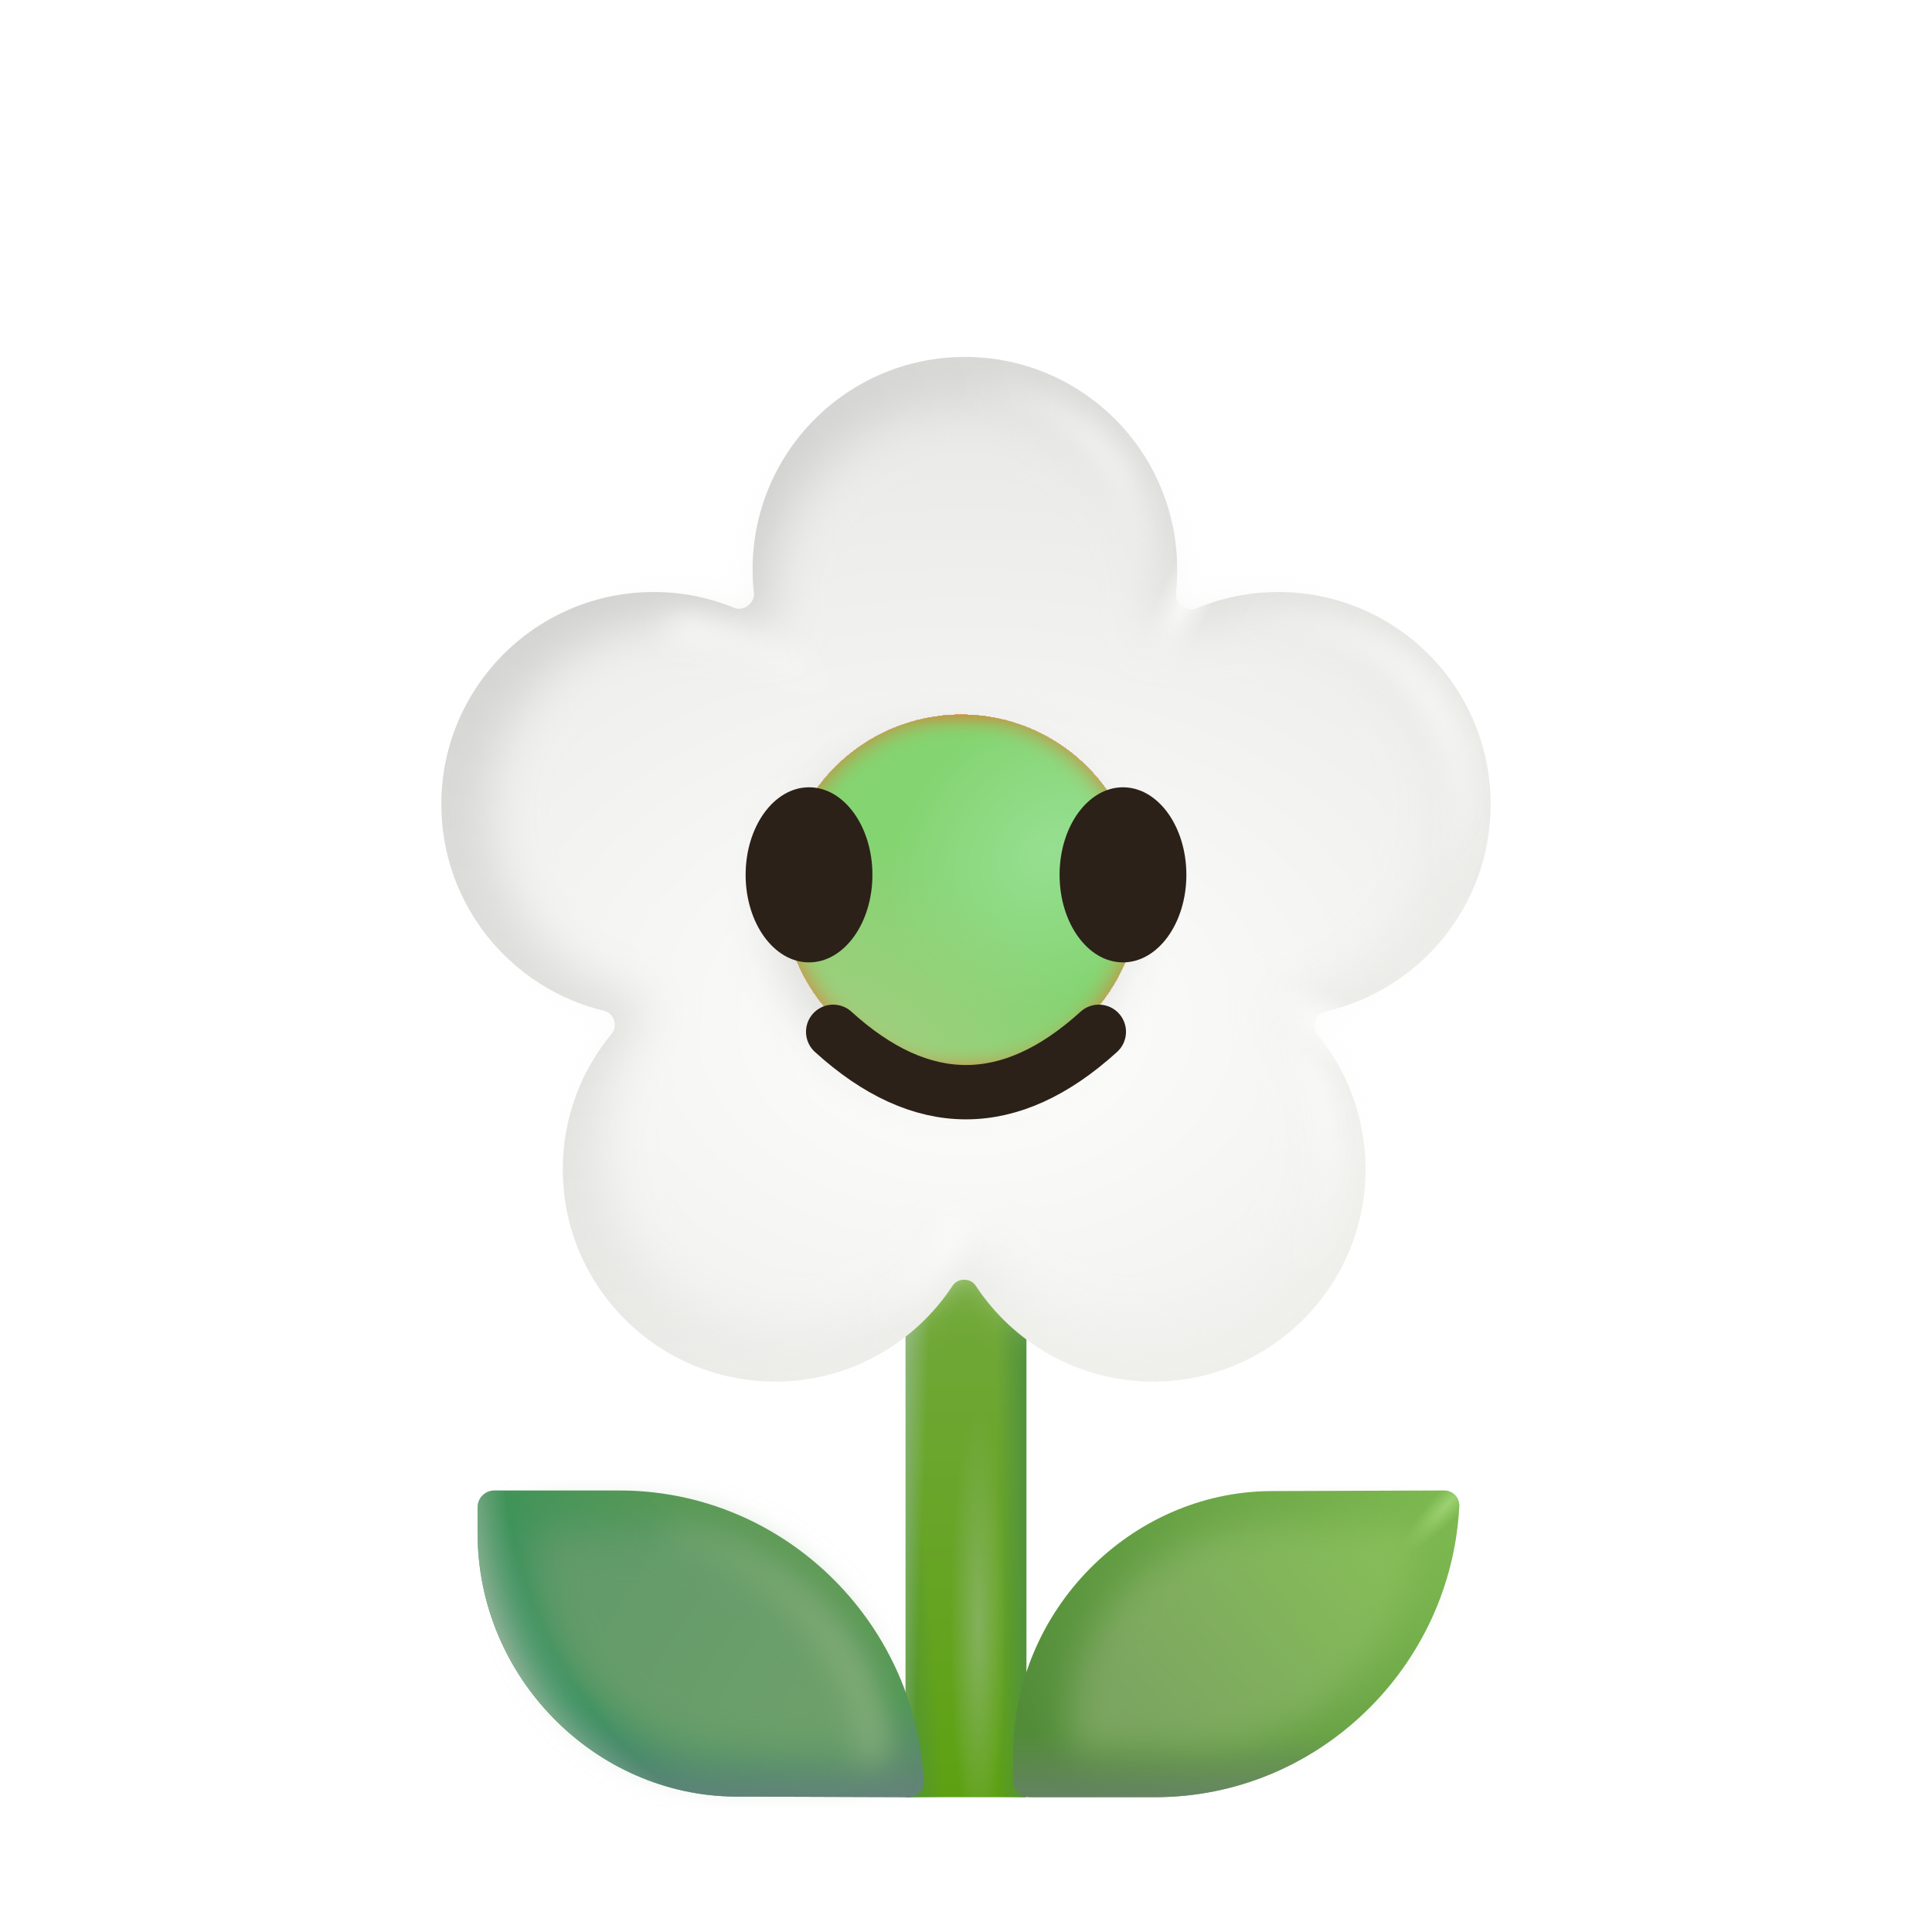
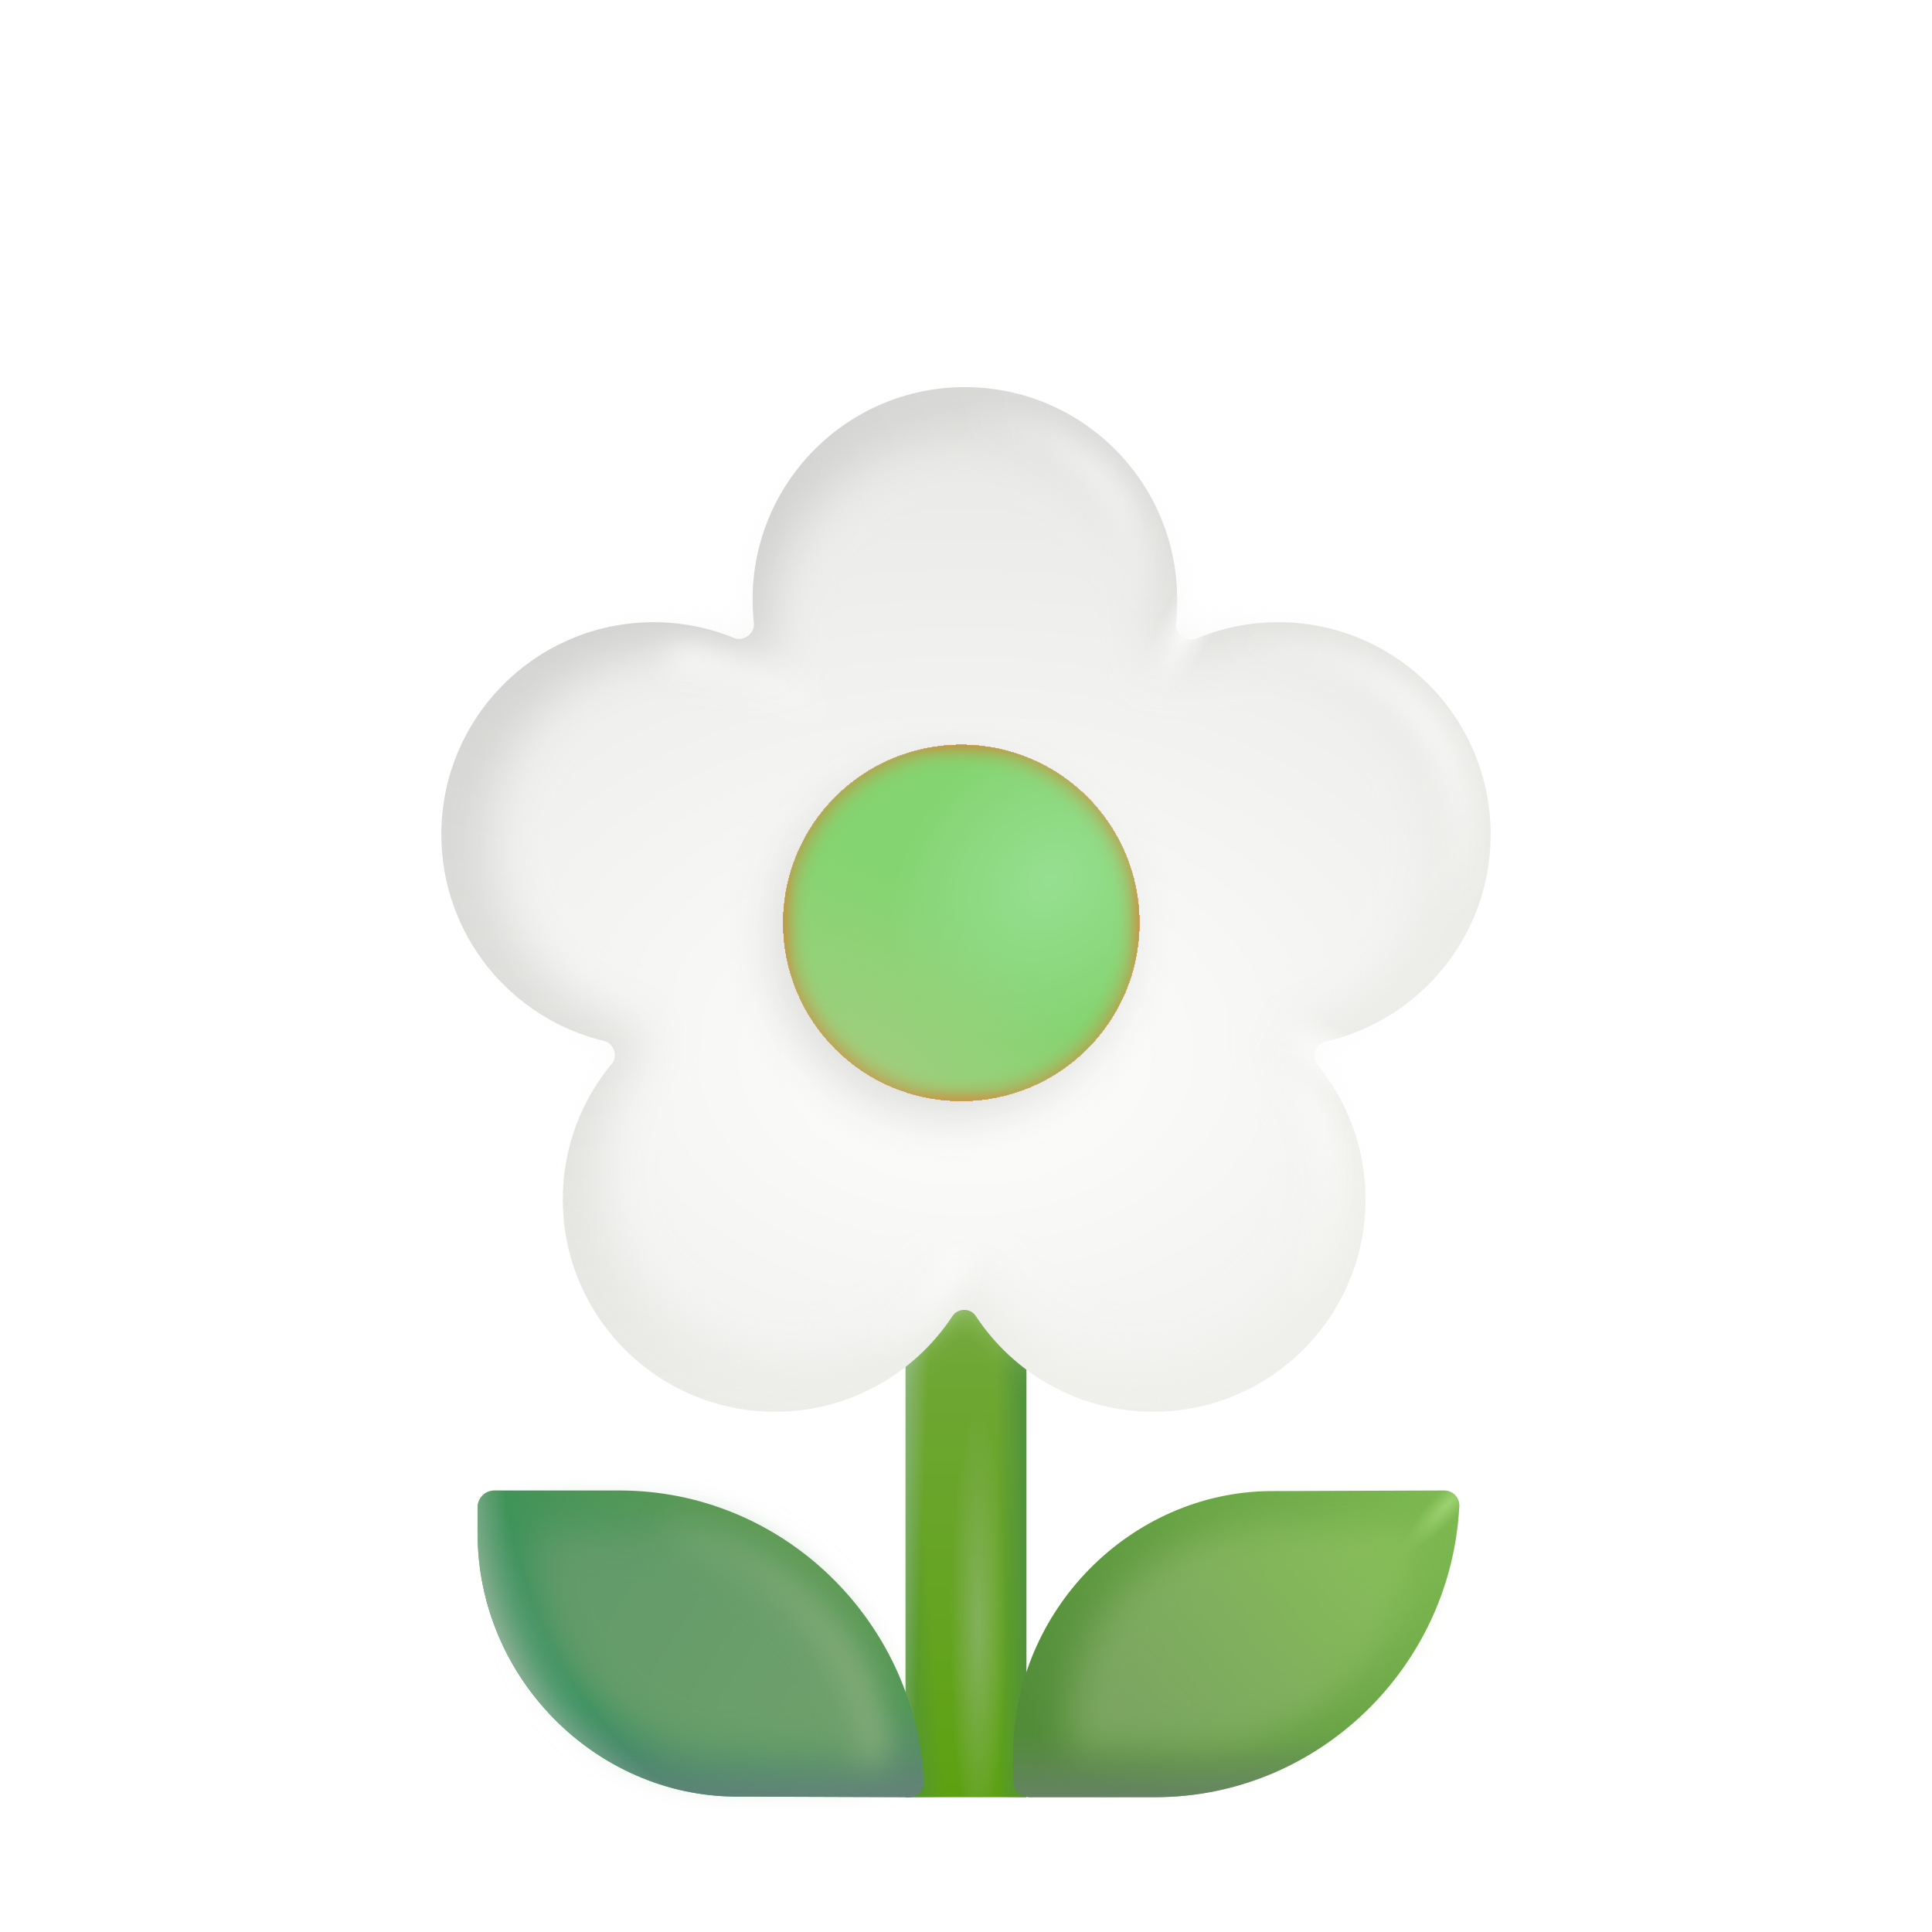
- <svg xmlns="http://www.w3.org/2000/svg" viewBox="0 0 32 32" fill="none">
+ <svg xmlns="http://www.w3.org/2000/svg" viewBox="0 0 32 32" fill="none" data-fb-stage="full" data-fb-stem-tip="16,19.64" data-fb-bloom-base="16,19.64" data-fb-overlap="0.5">
  <defs>
    <filter id="blo-filter0_f_28327_7495" x="17.14" y="24.626" width="6.997" height="4.988" filterUnits="userSpaceOnUse" color-interpolation-filters="sRGB">
      <feFlood flood-opacity="0" result="BackgroundImageFix" />
      <feBlend mode="normal" in="SourceGraphic" in2="BackgroundImageFix" result="shape" />
      <feGaussianBlur stdDeviation="0.3" result="effect1_foregroundBlur_28327_7495" />
    </filter>
    <filter id="blo-filter1_f_28327_7495" x="7.996" y="24.512" width="7.218" height="5.43" filterUnits="userSpaceOnUse" color-interpolation-filters="sRGB">
      <feFlood flood-opacity="0" result="BackgroundImageFix" />
      <feBlend mode="normal" in="SourceGraphic" in2="BackgroundImageFix" result="shape" />
      <feGaussianBlur stdDeviation="0.375" result="effect1_foregroundBlur_28327_7495" />
    </filter>
    <filter id="blo-filter2_f_28327_7495" x="10.488" y="24.684" width="4.727" height="5.051" filterUnits="userSpaceOnUse" color-interpolation-filters="sRGB">
      <feFlood flood-opacity="0" result="BackgroundImageFix" />
      <feBlend mode="normal" in="SourceGraphic" in2="BackgroundImageFix" result="shape" />
      <feGaussianBlur stdDeviation="0.25" result="effect1_foregroundBlur_28327_7495" />
    </filter>
    <filter id="blo-filter3_f_28327_7495" x="4.867" y="1.984" width="22.265" height="21.789" filterUnits="userSpaceOnUse" color-interpolation-filters="sRGB">
      <feFlood flood-opacity="0" result="BackgroundImageFix" />
      <feBlend mode="normal" in="SourceGraphic" in2="BackgroundImageFix" result="shape" />
      <feGaussianBlur stdDeviation="0.5" result="effect1_foregroundBlur_28327_7495" />
    </filter>
    <filter id="blo-filter4_f_28327_7495" x="10.874" y="8.974" width="9.56" height="9.56" filterUnits="userSpaceOnUse" color-interpolation-filters="sRGB">
      <feFlood flood-opacity="0" result="BackgroundImageFix" />
      <feBlend mode="normal" in="SourceGraphic" in2="BackgroundImageFix" result="shape" />
      <feGaussianBlur stdDeviation="0.5" result="effect1_foregroundBlur_28327_7495" />
    </filter>
    <filter id="blo-filter5_i_28327_7495" x="12.12" y="9.597" width="7.56" height="7.56" filterUnits="userSpaceOnUse" color-interpolation-filters="sRGB">
      <feFlood flood-opacity="0" result="BackgroundImageFix" />
      <feBlend mode="normal" in="SourceGraphic" in2="BackgroundImageFix" result="shape" />
      <feColorMatrix in="SourceAlpha" type="matrix" values="0 0 0 0 0 0 0 0 0 0 0 0 0 0 0 0 0 0 127 0" result="hardAlpha" />
      <feOffset />
      <feGaussianBlur stdDeviation="0.25" />
      <feComposite in2="hardAlpha" operator="arithmetic" k2="-1" k3="1" />
      <feColorMatrix type="matrix" values="0 0 0 0 0.842 0 0 0 0 0.504 0 0 0 0 0.2 0 0 0 1 0" />
      <feBlend mode="normal" in2="shape" result="effect1_innerShadow_28327_7495" />
    </filter>
    <filter id="blo-filter6_f_28327_7495" x="15.073" y="1.875" width="5.542" height="6.284" filterUnits="userSpaceOnUse" color-interpolation-filters="sRGB">
      <feFlood flood-opacity="0" result="BackgroundImageFix" />
      <feBlend mode="normal" in="SourceGraphic" in2="BackgroundImageFix" result="shape" />
      <feGaussianBlur stdDeviation="0.3" result="effect1_foregroundBlur_28327_7495" />
    </filter>
    <filter id="blo-filter7_f_28327_7495" x="20.948" y="6.73" width="6.426" height="7.804" filterUnits="userSpaceOnUse" color-interpolation-filters="sRGB">
      <feFlood flood-opacity="0" result="BackgroundImageFix" />
      <feBlend mode="normal" in="SourceGraphic" in2="BackgroundImageFix" result="shape" />
      <feGaussianBlur stdDeviation="0.3" result="effect1_foregroundBlur_28327_7495" />
    </filter>
    <filter id="blo-filter8_f_28327_7495" x="21.292" y="15.622" width="3.257" height="7.506" filterUnits="userSpaceOnUse" color-interpolation-filters="sRGB">
      <feFlood flood-opacity="0" result="BackgroundImageFix" />
      <feBlend mode="normal" in="SourceGraphic" in2="BackgroundImageFix" result="shape" />
      <feGaussianBlur stdDeviation="0.3" result="effect1_foregroundBlur_28327_7495" />
    </filter>
    <filter id="blo-filter9_f_28327_7495" x="13.167" y="19.653" width="3.444" height="3.444" filterUnits="userSpaceOnUse" color-interpolation-filters="sRGB">
      <feFlood flood-opacity="0" result="BackgroundImageFix" />
      <feBlend mode="normal" in="SourceGraphic" in2="BackgroundImageFix" result="shape" />
      <feGaussianBlur stdDeviation="0.3" result="effect1_foregroundBlur_28327_7495" />
    </filter>
    <filter id="blo-filter10_f_28327_7495" x="9.042" y="6.966" width="4.663" height="2.787" filterUnits="userSpaceOnUse" color-interpolation-filters="sRGB">
      <feFlood flood-opacity="0" result="BackgroundImageFix" />
      <feBlend mode="normal" in="SourceGraphic" in2="BackgroundImageFix" result="shape" />
      <feGaussianBlur stdDeviation="0.3" result="effect1_foregroundBlur_28327_7495" />
    </filter>
    <linearGradient id="blo-paint0_linear_28327_7495" x1="16.002" y1="29.772" x2="16.002" y2="20.293" gradientUnits="userSpaceOnUse">
      <stop stop-color="#5DA112" />
      <stop offset="1" stop-color="#74A93F" />
    </linearGradient>
    <linearGradient id="blo-paint1_linear_28327_7495" x1="14.878" y1="27.902" x2="15.503" y2="27.855" gradientUnits="userSpaceOnUse">
      <stop stop-color="#51923C" />
      <stop offset="1" stop-color="#51923C" stop-opacity="0" />
    </linearGradient>
    <linearGradient id="blo-paint2_linear_28327_7495" x1="17" y1="27.949" x2="16.503" y2="27.949" gradientUnits="userSpaceOnUse">
      <stop stop-color="#51923C" />
      <stop offset="1" stop-color="#51923C" stop-opacity="0" />
    </linearGradient>
    <linearGradient id="blo-paint3_linear_28327_7495" x1="14.909" y1="23.543" x2="15.347" y2="23.559" gradientUnits="userSpaceOnUse">
      <stop stop-color="#8FB87F" />
      <stop offset="1" stop-color="#8FB87F" stop-opacity="0" />
    </linearGradient>
    <radialGradient id="blo-paint4_radial_28327_7495" cx="0" cy="0" r="1" gradientUnits="userSpaceOnUse" gradientTransform="translate(16.206 26.918) rotate(90) scale(3.625 0.46875)">
      <stop stop-color="#83B15D" />
      <stop offset="1" stop-color="#83B15D" stop-opacity="0" />
    </radialGradient>
    <linearGradient id="blo-paint5_linear_28327_7495" x1="17.834" y1="29.767" x2="25.009" y2="24.987" gradientUnits="userSpaceOnUse">
      <stop stop-color="#528C39" />
      <stop offset="1" stop-color="#81BD52" />
    </linearGradient>
    <linearGradient id="blo-paint6_linear_28327_7495" x1="19.271" y1="30.105" x2="19.271" y2="28.699" gradientUnits="userSpaceOnUse">
      <stop stop-color="#6A806E" />
      <stop offset="1" stop-color="#6A806E" stop-opacity="0" />
    </linearGradient>
    <radialGradient id="blo-paint7_radial_28327_7495" cx="0" cy="0" r="1" gradientUnits="userSpaceOnUse" gradientTransform="translate(23.9897 24.9024) rotate(133.898) scale(1.14926 0.24366)">
      <stop stop-color="#9DD271" />
      <stop offset="1" stop-color="#9DD271" stop-opacity="0" />
    </radialGradient>
    <linearGradient id="blo-paint8_linear_28327_7495" x1="22.739" y1="25.226" x2="18.832" y2="28.46" gradientUnits="userSpaceOnUse">
      <stop stop-color="#87BE58" />
      <stop offset="1" stop-color="#7BA561" />
    </linearGradient>
    <linearGradient id="blo-paint9_linear_28327_7495" x1="12.448" y1="24.687" x2="8.23" y2="30.398" gradientUnits="userSpaceOnUse">
      <stop offset="0.011" stop-color="#629B53" />
      <stop offset="1" stop-color="#008461" />
      <stop offset="1" stop-color="#4D9055" />
    </linearGradient>
    <linearGradient id="blo-paint10_linear_28327_7495" x1="13.823" y1="30.179" x2="13.823" y2="28.21" gradientUnits="userSpaceOnUse">
      <stop stop-color="#6F7E82" />
      <stop offset="1" stop-color="#6F7E82" stop-opacity="0" />
    </linearGradient>
    <radialGradient id="blo-paint11_radial_28327_7495" cx="0" cy="0" r="1" gradientUnits="userSpaceOnUse" gradientTransform="translate(12.6594 25.0743) rotate(158.54) scale(4.86879 6.63165)">
      <stop offset="0.841" stop-color="#92B196" stop-opacity="0" />
      <stop offset="1" stop-color="#92B196" />
    </radialGradient>
    <linearGradient id="blo-paint12_linear_28327_7495" x1="14.464" y1="28.71" x2="9.198" y2="25.351" gradientUnits="userSpaceOnUse">
      <stop stop-color="#6FA06A" />
      <stop offset="1" stop-color="#619A6A" />
    </linearGradient>
    <linearGradient id="blo-paint13_linear_28327_7495" x1="14.464" y1="27.078" x2="9.667" y2="24.328" gradientUnits="userSpaceOnUse">
      <stop stop-color="#86AD7A" />
      <stop offset="1" stop-color="#86AD7A" stop-opacity="0" />
    </linearGradient>
    <radialGradient id="blo-paint14_radial_28327_7495" cx="0" cy="0" r="1" gradientUnits="userSpaceOnUse" gradientTransform="translate(9.40442 5.42188) rotate(61.675) scale(20.0223 28.0788)">
      <stop stop-color="#CFCFCE" />
      <stop offset="0.965" stop-color="#EFEFEB" />
    </radialGradient>
    <radialGradient id="blo-paint15_radial_28327_7495" cx="0" cy="0" r="1" gradientUnits="userSpaceOnUse" gradientTransform="translate(20.7325 7.01562) rotate(116.017) scale(2.921 0.565511)">
      <stop stop-color="#FFFFFF" />
      <stop offset="1" stop-color="#FFFFFF" stop-opacity="0" />
    </radialGradient>
    <radialGradient id="blo-paint16_radial_28327_7495" cx="0" cy="0" r="1" gradientUnits="userSpaceOnUse" gradientTransform="translate(23.9669 16.4219) rotate(-148.213) scale(2.61026 0.682028)">
      <stop stop-color="#FFFFFF" />
      <stop offset="1" stop-color="#FFFFFF" stop-opacity="0" />
    </radialGradient>
    <radialGradient id="blo-paint17_radial_28327_7495" cx="0" cy="0" r="1" gradientUnits="userSpaceOnUse" gradientTransform="translate(16 16.1581) rotate(-90) scale(15.6113 21.8929)">
      <stop stop-color="#FEFEFD" />
      <stop offset="1" stop-color="#E5E5E3" />
    </radialGradient>
    <radialGradient id="blo-paint18_radial_28327_7495" cx="0" cy="0" r="1" gradientUnits="userSpaceOnUse" gradientTransform="translate(17.7794 12.4844) rotate(137.161) scale(4.68792 3.72969)">
      <stop stop-color="#96DF91" />
      <stop offset="0.814" stop-color="#84D471" />
    </radialGradient>
    <radialGradient id="blo-paint19_radial_28327_7495" cx="0" cy="0" r="1" gradientUnits="userSpaceOnUse" gradientTransform="translate(13.9044 16.7344) rotate(-55.4422) scale(4.07678 7.01291)">
      <stop stop-color="#A2CE7F" />
      <stop offset="1" stop-color="#A2CE7F" stop-opacity="0" />
    </radialGradient>
    <radialGradient id="blo-paint20_radial_28327_7495" cx="0" cy="0" r="1" gradientUnits="userSpaceOnUse" gradientTransform="translate(19.3107 3.57821) rotate(135) scale(3.0494 3.53553)">
      <stop stop-color="#FFFFFF" />
      <stop offset="1" stop-color="#FFFFFF" stop-opacity="0" />
    </radialGradient>
    <radialGradient id="blo-paint21_radial_28327_7495" cx="0" cy="0" r="1" gradientUnits="userSpaceOnUse" gradientTransform="translate(25.6232 9.2031) rotate(139.185) scale(2.72521 5.92852)">
      <stop stop-color="#FFFFFF" />
      <stop offset="1" stop-color="#FFFFFF" stop-opacity="0" />
    </radialGradient>
    <radialGradient id="blo-paint22_radial_28327_7495" cx="0" cy="0" r="1" gradientUnits="userSpaceOnUse" gradientTransform="translate(23.7442 17.1406) rotate(101.415) scale(4.55893 1.85266)">
      <stop stop-color="#FFFFFF" />
      <stop offset="1" stop-color="#FFFFFF" stop-opacity="0" />
    </radialGradient>
    <radialGradient id="blo-paint23_radial_28327_7495" cx="0" cy="0" r="1" gradientUnits="userSpaceOnUse" gradientTransform="translate(15.4384 20.8086) rotate(149.201) scale(2.11322 2.4415)">
      <stop stop-color="#FFFFFF" />
      <stop offset="1" stop-color="#FFFFFF" stop-opacity="0" />
    </radialGradient>
    <radialGradient id="blo-paint24_radial_28327_7495" cx="0" cy="0" r="1" gradientUnits="userSpaceOnUse" gradientTransform="translate(10.0919 7.60937) rotate(26.7961) scale(3.46593 2.37024)">
      <stop stop-color="#FFFFFF" />
      <stop offset="1" stop-color="#FFFFFF" stop-opacity="0" />
    </radialGradient>
  </defs>
  <path d="M17 19.637H15V29.767H17V19.637Z" fill="url(#blo-paint0_linear_28327_7495)" />
  <path d="M17 19.637H15V29.767H17V19.637Z" fill="url(#blo-paint1_linear_28327_7495)" />
  <path d="M17 19.637H15V29.767H17V19.637Z" fill="url(#blo-paint2_linear_28327_7495)" />
  <path d="M17 19.637H15V29.767H17V19.637Z" fill="url(#blo-paint3_linear_28327_7495)" />
  <path d="M17 19.637H15V29.767H17V19.637Z" fill="url(#blo-paint4_radial_28327_7495)" />
  <path d="M16.78 29.067C16.78 26.667 18.73 24.717 21.04 24.697L23.92 24.687C24.06 24.687 24.18 24.807 24.17 24.957C24.03 27.617 21.83 29.767 19.13 29.767H17.06C16.9 29.767 16.78 29.637 16.78 29.487V29.067Z" fill="url(#blo-paint5_linear_28327_7495)" />
  <path d="M16.78 29.067C16.78 26.667 18.73 24.717 21.04 24.697L23.92 24.687C24.06 24.687 24.18 24.807 24.17 24.957C24.03 27.617 21.83 29.767 19.13 29.767H17.06C16.9 29.767 16.78 29.637 16.78 29.487V29.067Z" fill="url(#blo-paint6_linear_28327_7495)" />
  <path d="M16.78 29.067C16.78 26.667 18.73 24.717 21.04 24.697L23.92 24.687C24.06 24.687 24.18 24.807 24.17 24.957C24.03 27.617 21.83 29.767 19.13 29.767H17.06C16.9 29.767 16.78 29.637 16.78 29.487V29.067Z" fill="url(#blo-paint7_radial_28327_7495)" />
  <g filter="url(#blo-filter0_f_28327_7495)">
    <path d="M17.74 28.492C17.74 26.703 19.269 25.248 21.081 25.233L23.34 25.226C23.45 25.226 23.544 25.316 23.536 25.427C23.426 27.411 21.701 29.014 19.583 29.014H17.959C17.834 29.014 17.74 28.917 17.74 28.805V28.492Z" fill="url(#blo-paint8_linear_28327_7495)" />
  </g>
  <path d="M7.91 25.387C7.91 27.787 9.86 29.737 12.17 29.757L15.05 29.767C15.19 29.767 15.31 29.647 15.3 29.497C15.16 26.837 12.96 24.687 10.26 24.687H8.19C8.03 24.687 7.91 24.817 7.91 24.967V25.387Z" fill="url(#blo-paint9_linear_28327_7495)" />
  <path d="M7.91 25.387C7.91 27.787 9.86 29.737 12.17 29.757L15.05 29.767C15.19 29.767 15.31 29.647 15.3 29.497C15.16 26.837 12.96 24.687 10.26 24.687H8.19C8.03 24.687 7.91 24.817 7.91 24.967V25.387Z" fill="url(#blo-paint10_linear_28327_7495)" />
  <path d="M7.91 25.387C7.91 27.787 9.86 29.737 12.17 29.757L15.05 29.767C15.19 29.767 15.31 29.647 15.3 29.497C15.16 26.837 12.96 24.687 10.26 24.687H8.19C8.03 24.687 7.91 24.817 7.91 24.967V25.387Z" fill="url(#blo-paint11_radial_28327_7495)" />
  <g filter="url(#blo-filter1_f_28327_7495)">
    <path d="M8.746 25.803C8.746 27.66 10.255 29.169 12.042 29.184L14.27 29.192C14.379 29.192 14.471 29.099 14.464 28.983C14.355 26.925 12.653 25.262 10.565 25.262H8.963C8.839 25.262 8.746 25.363 8.746 25.479V25.803Z" fill="url(#blo-paint12_linear_28327_7495)" />
  </g>
  <g filter="url(#blo-filter2_f_28327_7495)">
    <path d="M11.238 25.434C12.394 25.59 14.277 26.947 14.464 28.985" stroke="url(#blo-paint13_linear_28327_7495)" stroke-width="0.5" stroke-linecap="round" />
  </g>
-   <g transform="translate(16 19.64) scale(0.780) translate(-16 -19.6)">
+   <g transform="translate(16 20.14) scale(0.780) translate(-16 -19.6)">
    <path fill-rule="evenodd" clip-rule="evenodd" d="M23.456 16.384C23.32 16.219 23.414 15.945 23.623 15.899C25.636 15.447 27.141 13.649 27.141 11.5C27.141 9.01 25.122 6.992 22.633 6.992C22.012 6.992 21.42 7.118 20.882 7.345C20.677 7.431 20.43 7.246 20.455 7.025C20.474 6.855 20.484 6.683 20.484 6.508C20.484 4.018 18.466 2 15.977 2C13.487 2 11.469 4.018 11.469 6.508C11.469 6.678 11.478 6.845 11.496 7.01C11.521 7.228 11.279 7.41 11.076 7.327C10.549 7.111 9.972 6.992 9.367 6.992C6.878 6.992 4.859 9.01 4.859 11.5C4.859 13.628 6.334 15.412 8.317 15.885C8.524 15.934 8.614 16.205 8.479 16.368C7.829 17.15 7.438 18.154 7.438 19.25C7.438 21.74 9.456 23.758 11.945 23.758C13.522 23.758 14.909 22.948 15.715 21.723C15.827 21.552 16.095 21.552 16.207 21.723C17.012 22.948 18.4 23.758 19.977 23.758C22.466 23.758 24.484 21.74 24.484 19.25C24.484 18.161 24.099 17.163 23.456 16.384Z" fill="url(#blo-paint14_radial_28327_7495)" />
    <path fill-rule="evenodd" clip-rule="evenodd" d="M23.456 16.384C23.32 16.219 23.414 15.945 23.623 15.899C25.636 15.447 27.141 13.649 27.141 11.5C27.141 9.01 25.122 6.992 22.633 6.992C22.012 6.992 21.42 7.118 20.882 7.345C20.677 7.431 20.43 7.246 20.455 7.025C20.474 6.855 20.484 6.683 20.484 6.508C20.484 4.018 18.466 2 15.977 2C13.487 2 11.469 4.018 11.469 6.508C11.469 6.678 11.478 6.845 11.496 7.01C11.521 7.228 11.279 7.41 11.076 7.327C10.549 7.111 9.972 6.992 9.367 6.992C6.878 6.992 4.859 9.01 4.859 11.5C4.859 13.628 6.334 15.412 8.317 15.885C8.524 15.934 8.614 16.205 8.479 16.368C7.829 17.15 7.438 18.154 7.438 19.25C7.438 21.74 9.456 23.758 11.945 23.758C13.522 23.758 14.909 22.948 15.715 21.723C15.827 21.552 16.095 21.552 16.207 21.723C17.012 22.948 18.4 23.758 19.977 23.758C22.466 23.758 24.484 21.74 24.484 19.25C24.484 18.161 24.099 17.163 23.456 16.384Z" fill="url(#blo-paint15_radial_28327_7495)" />
    <path fill-rule="evenodd" clip-rule="evenodd" d="M23.456 16.384C23.32 16.219 23.414 15.945 23.623 15.899C25.636 15.447 27.141 13.649 27.141 11.5C27.141 9.01 25.122 6.992 22.633 6.992C22.012 6.992 21.42 7.118 20.882 7.345C20.677 7.431 20.43 7.246 20.455 7.025C20.474 6.855 20.484 6.683 20.484 6.508C20.484 4.018 18.466 2 15.977 2C13.487 2 11.469 4.018 11.469 6.508C11.469 6.678 11.478 6.845 11.496 7.01C11.521 7.228 11.279 7.41 11.076 7.327C10.549 7.111 9.972 6.992 9.367 6.992C6.878 6.992 4.859 9.01 4.859 11.5C4.859 13.628 6.334 15.412 8.317 15.885C8.524 15.934 8.614 16.205 8.479 16.368C7.829 17.15 7.438 18.154 7.438 19.25C7.438 21.74 9.456 23.758 11.945 23.758C13.522 23.758 14.909 22.948 15.715 21.723C15.827 21.552 16.095 21.552 16.207 21.723C17.012 22.948 18.4 23.758 19.977 23.758C22.466 23.758 24.484 21.74 24.484 19.25C24.484 18.161 24.099 17.163 23.456 16.384Z" fill="url(#blo-paint16_radial_28327_7495)" />
    <g filter="url(#blo-filter3_f_28327_7495)">
      <path fill-rule="evenodd" clip-rule="evenodd" d="M22.813 16.105C22.679 15.938 22.773 15.664 22.981 15.614C24.788 15.187 26.133 13.563 26.133 11.625C26.133 9.36 24.297 7.525 22.033 7.525C21.487 7.525 20.966 7.631 20.49 7.825C20.285 7.908 20.035 7.722 20.058 7.501C20.072 7.364 20.079 7.225 20.079 7.084C20.079 4.82 18.243 2.984 15.979 2.984C13.714 2.984 11.879 4.82 11.879 7.084C11.879 7.221 11.885 7.356 11.898 7.489C11.92 7.707 11.677 7.891 11.472 7.81C11.007 7.626 10.499 7.525 9.967 7.525C7.703 7.525 5.867 9.36 5.867 11.625C5.867 13.543 7.186 15.154 8.966 15.601C9.171 15.653 9.262 15.925 9.128 16.09C8.556 16.795 8.212 17.694 8.212 18.674C8.212 20.938 10.048 22.773 12.312 22.773C13.73 22.773 14.98 22.053 15.716 20.959C15.83 20.79 16.099 20.79 16.212 20.959C16.949 22.053 18.199 22.773 19.617 22.773C21.881 22.773 23.717 20.938 23.717 18.674C23.717 17.701 23.378 16.808 22.813 16.105Z" fill="url(#blo-paint17_radial_28327_7495)" />
    </g>
    <g filter="url(#blo-filter4_f_28327_7495)">
      <path d="M15.654 17.534C17.742 17.534 19.434 15.841 19.434 13.754C19.434 11.666 17.742 9.974 15.654 9.974C13.567 9.974 11.874 11.666 11.874 13.754C11.874 15.841 13.567 17.534 15.654 17.534Z" fill="#DEDFDC" />
    </g>
    <g filter="url(#blo-filter5_i_28327_7495)">
      <path d="M15.9 17.157C17.988 17.157 19.68 15.465 19.68 13.377C19.68 11.289 17.988 9.597 15.9 9.597C13.812 9.597 12.12 11.289 12.12 13.377C12.12 15.465 13.812 17.157 15.9 17.157Z" fill="url(#blo-paint18_radial_28327_7495)" />
      <path d="M15.9 17.157C17.988 17.157 19.68 15.465 19.68 13.377C19.68 11.289 17.988 9.597 15.9 9.597C13.812 9.597 12.12 11.289 12.12 13.377C12.12 15.465 13.812 17.157 15.9 17.157Z" fill="url(#blo-paint19_radial_28327_7495)" />
    </g>
    <g filter="url(#blo-filter6_f_28327_7495)">
      <path d="M15.873 2.703C16.352 2.609 17.598 2.697 18.748 3.797C19.898 4.897 19.894 6.63 19.748 7.359" stroke="url(#blo-paint20_radial_28327_7495)" stroke-width="0.4" stroke-linecap="round" />
    </g>
    <g filter="url(#blo-filter7_f_28327_7495)">
      <path d="M21.748 7.547C22.654 7.464 24.723 7.653 25.748 9.078C27.029 10.859 26.654 12.641 25.748 13.734" stroke="url(#blo-paint21_radial_28327_7495)" stroke-width="0.4" stroke-linecap="round" />
    </g>
    <g filter="url(#blo-filter8_f_28327_7495)">
      <path d="M22.873 16.422C23.717 17.297 24.623 20.547 22.092 22.328" stroke="url(#blo-paint22_radial_28327_7495)" stroke-width="0.4" stroke-linecap="round" />
    </g>
    <g filter="url(#blo-filter9_f_28327_7495)">
      <path d="M13.967 22.297C14.404 22.13 15.511 21.528 15.811 20.453" stroke="url(#blo-paint23_radial_28327_7495)" stroke-width="0.4" stroke-linecap="round" />
    </g>
    <g filter="url(#blo-filter10_f_28327_7495)">
      <path d="M9.842 7.766C10.384 7.766 11.754 8.003 12.904 8.953" stroke="url(#blo-paint24_radial_28327_7495)" stroke-width="0.4" stroke-linecap="round" />
    </g>
  </g>
-   <g fill="#2B2118">
-     <ellipse cx="13.40" cy="14.49" rx="1.05" ry="1.45" />
-     <ellipse cx="18.60" cy="14.49" rx="1.05" ry="1.45" />
-     <path d="M13.80 17.09Q16.00 19.09 18.20 17.09" stroke="#2B2118" stroke-width="0.9" fill="none" stroke-linecap="round" />
-   </g>
</svg>
